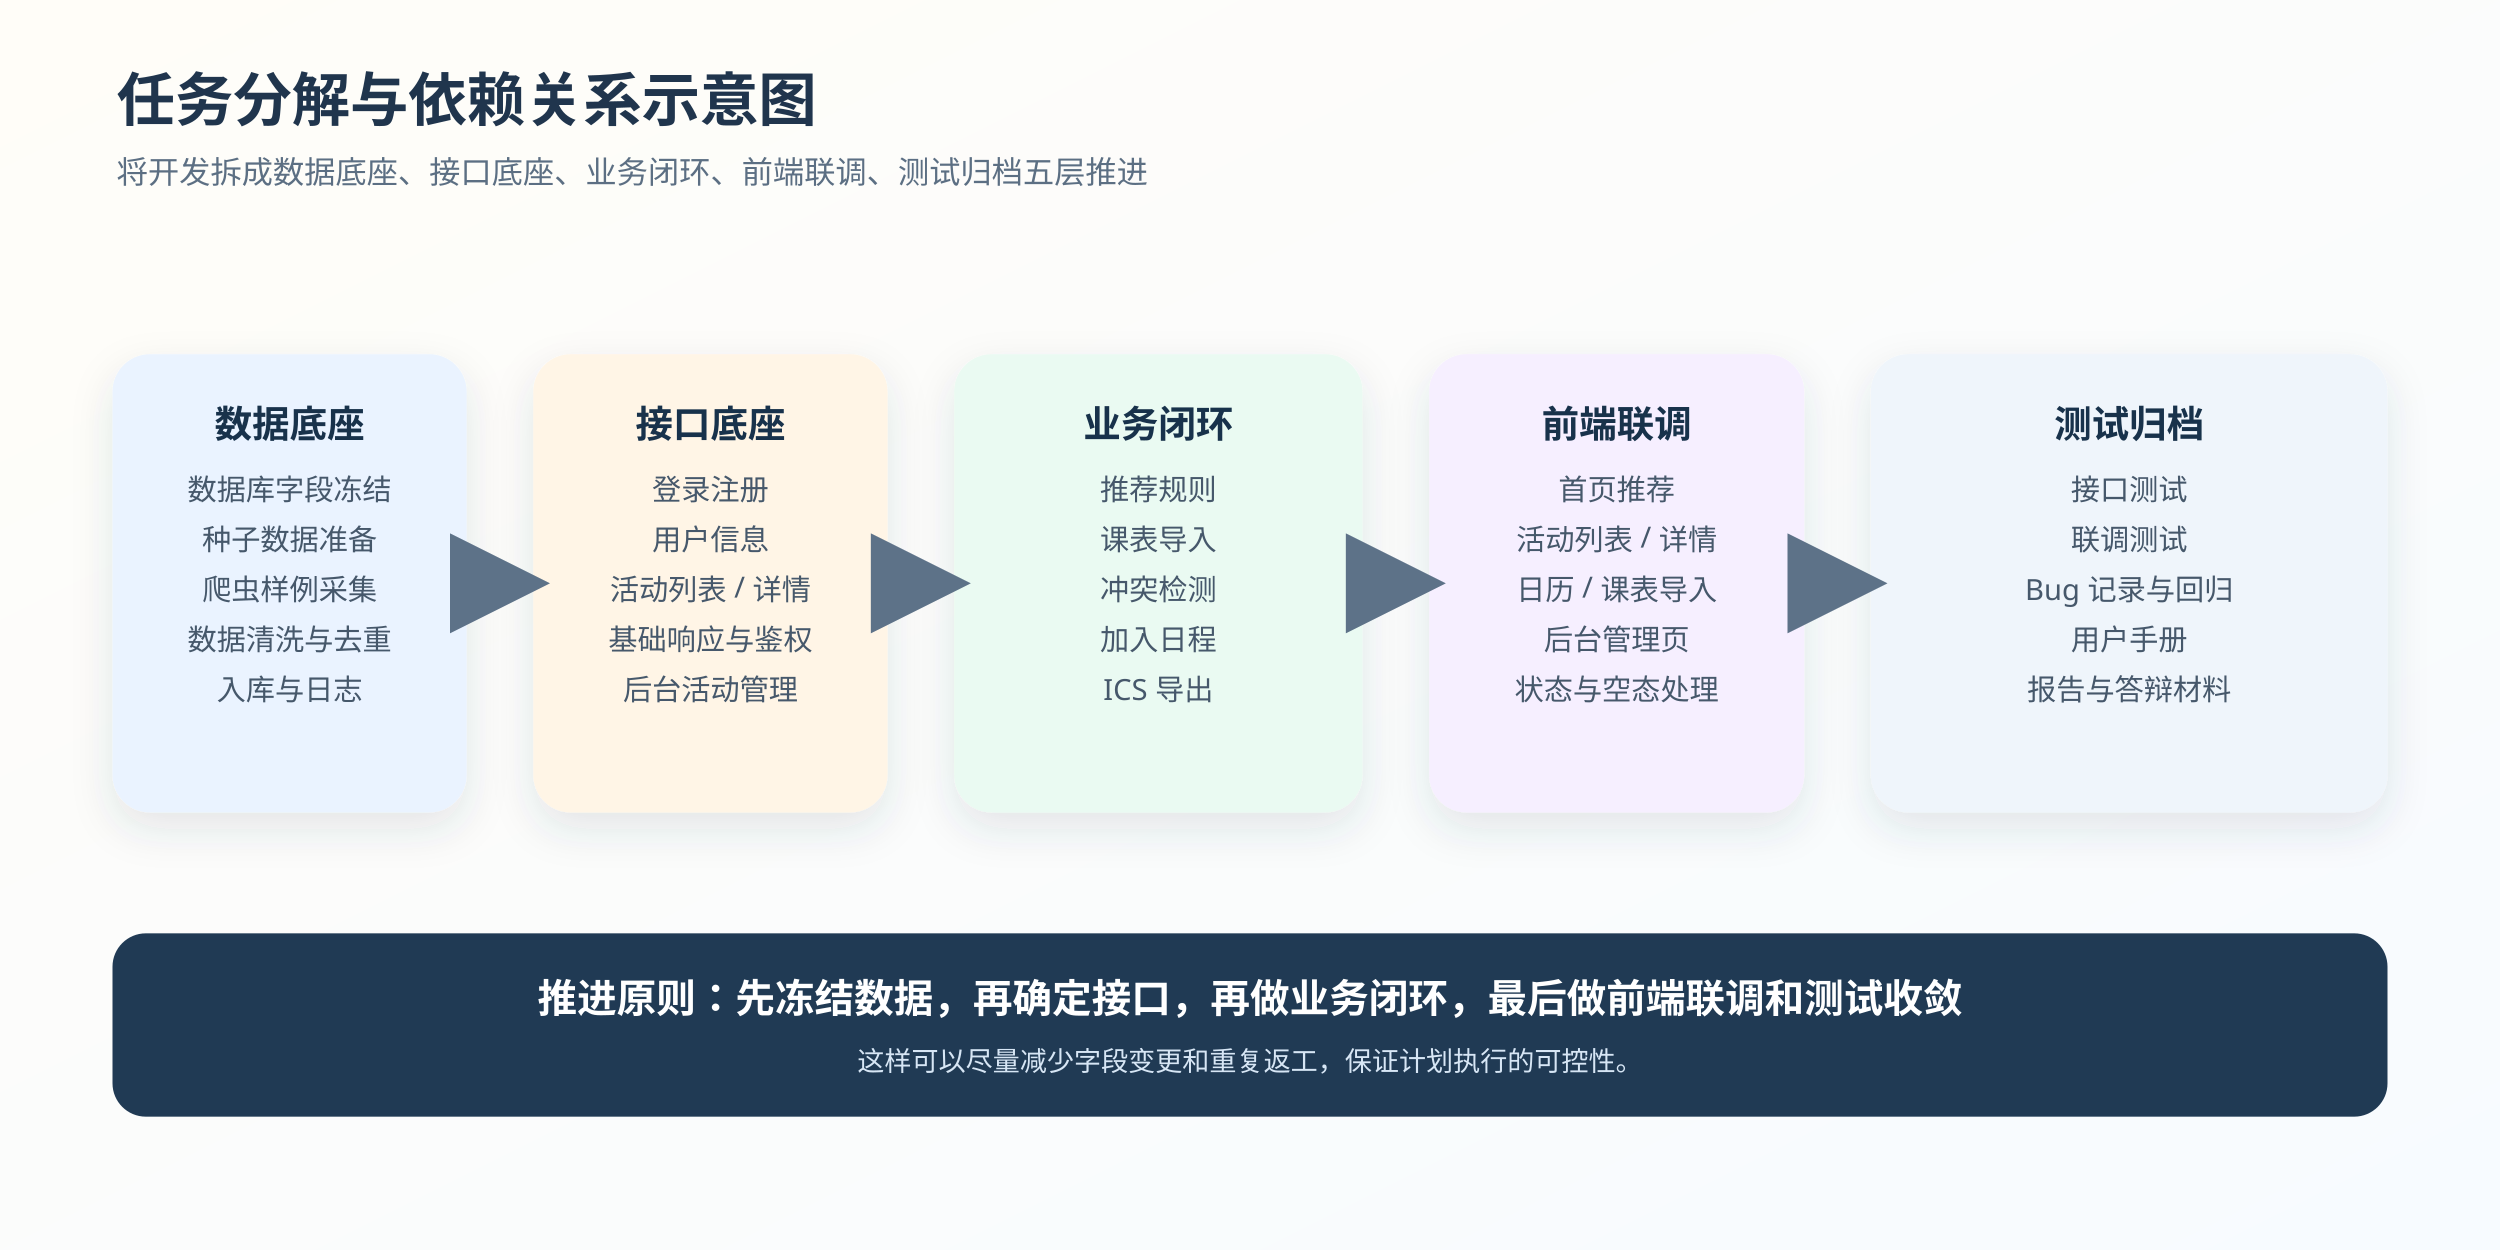
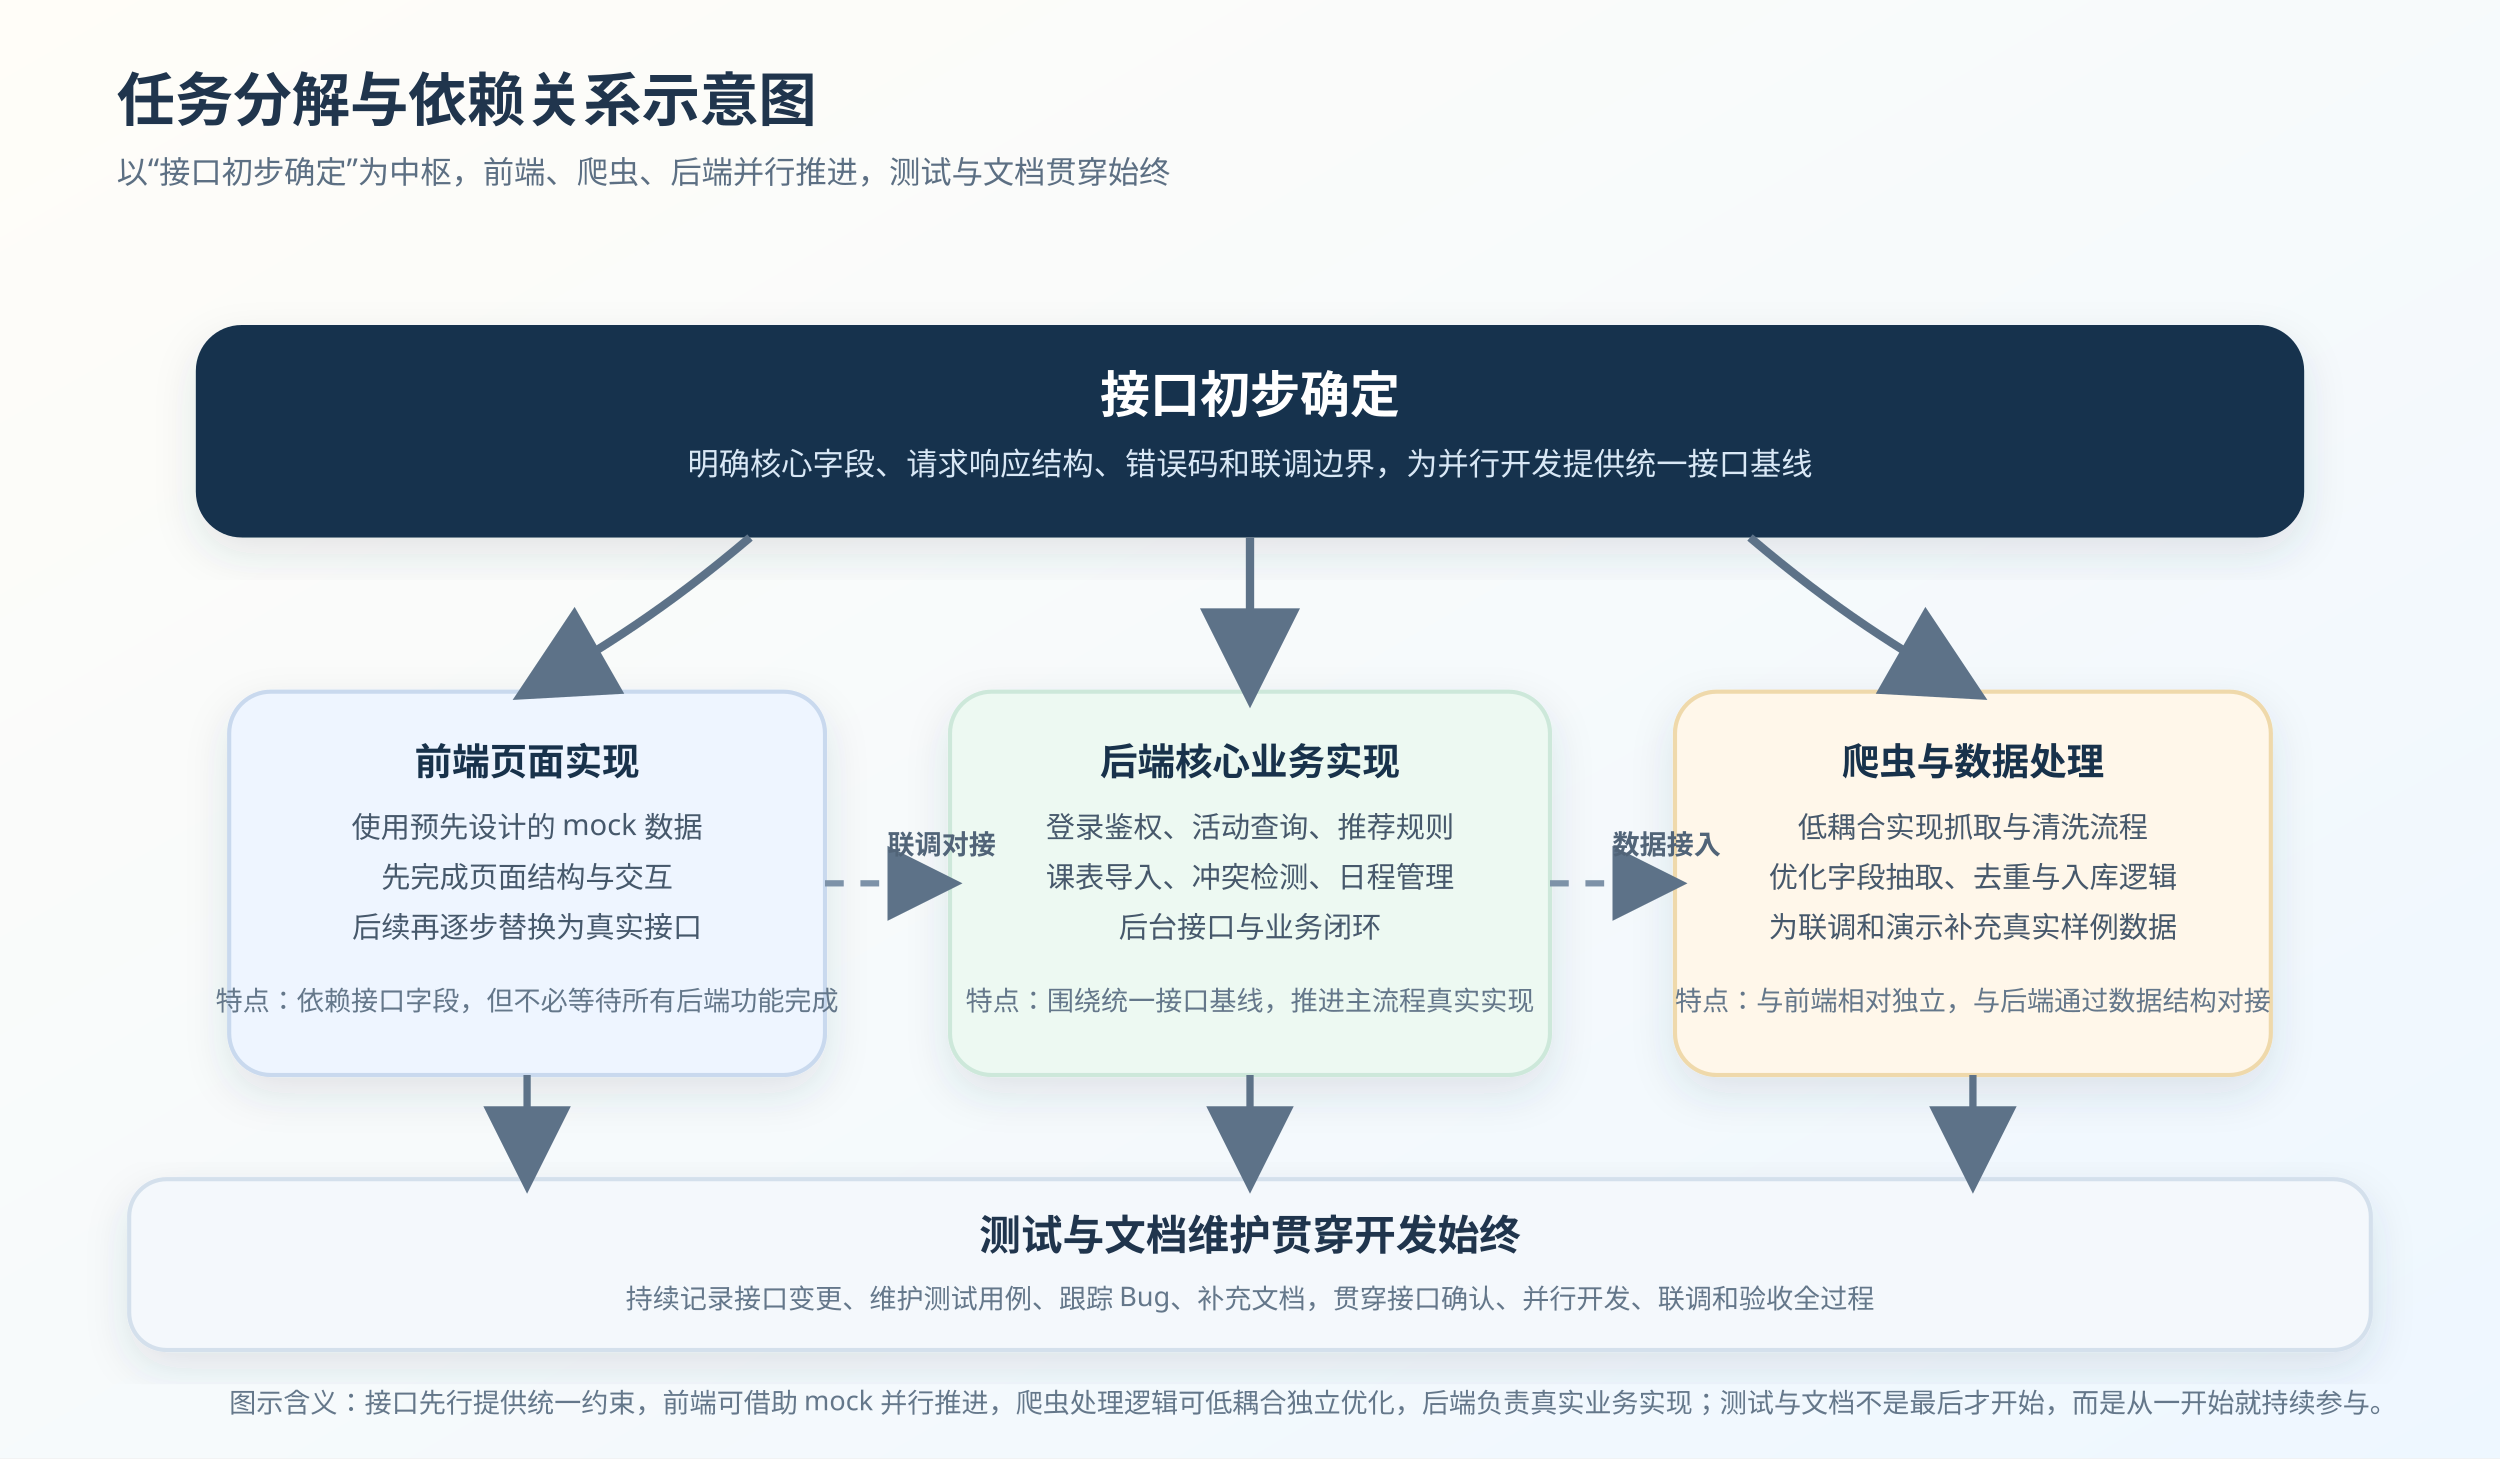
- <svg xmlns="http://www.w3.org/2000/svg" width="1200" height="600" viewBox="0 0 1200 600">
+ <svg xmlns="http://www.w3.org/2000/svg" width="1200" height="700" viewBox="0 0 1200 700">
  <defs>
    <linearGradient id="bg" x1="0" y1="0" x2="1" y2="1">
      <stop offset="0%" stop-color="#fffdf8" />
-       <stop offset="100%" stop-color="#f7fbff" />
+       <stop offset="100%" stop-color="#eef7ff" />
    </linearGradient>
    <filter id="shadow" x="-20%" y="-20%" width="140%" height="140%">
      <feDropShadow dx="0" dy="8" stdDeviation="10" flood-color="#2f4662" flood-opacity="0.12" />
    </filter>
    <style>
      .title { font: 700 28px 'Microsoft YaHei', 'PingFang SC', sans-serif; fill: #20354d; }
      .subtitle { font: 400 15px 'Microsoft YaHei', 'PingFang SC', sans-serif; fill: #5c6f83; }
      .box-title { font: 700 18px 'Microsoft YaHei', 'PingFang SC', sans-serif; fill: #18324b; }
      .box-text { font: 400 14px 'Microsoft YaHei', 'PingFang SC', sans-serif; fill: #46586b; }
-       .small { font: 400 13px 'Microsoft YaHei', 'PingFang SC', sans-serif; fill: #627488; }
+       .note { font: 400 13px 'Microsoft YaHei', 'PingFang SC', sans-serif; fill: #64778a; }
+       .line-label { font: 600 13px 'Microsoft YaHei', 'PingFang SC', sans-serif; fill: #516478; }
    </style>
    <marker id="arrow" markerWidth="12" markerHeight="12" refX="10" refY="6" orient="auto">
      <path d="M0,0 L12,6 L0,12 z" fill="#5d7288" />
    </marker>
  </defs>
-   <rect width="1200" height="600" fill="url(#bg)" />
+   <rect width="1200" height="700" fill="url(#bg)" />
  <text x="56" y="58" class="title">任务分解与依赖关系示意图</text>
-   <text x="56" y="88" class="subtitle">将开发拆成数据底座、接口底座、业务闭环、前端联调、测试归档五层推进</text>
-   <rect x="54" y="170" rx="18" ry="18" width="170" height="220" fill="#eaf3ff" filter="url(#shadow)" />
-   <text x="139" y="210" text-anchor="middle" class="box-title">数据底座</text>
-   <text x="139" y="240" text-anchor="middle" class="box-text">数据库字段冻结</text>
-   <text x="139" y="264" text-anchor="middle" class="box-text">种子数据准备</text>
-   <text x="139" y="288" text-anchor="middle" class="box-text">爬虫样例采集</text>
-   <text x="139" y="312" text-anchor="middle" class="box-text">数据清洗与去重</text>
-   <text x="139" y="336" text-anchor="middle" class="box-text">入库与日志</text>
-   <rect x="256" y="170" rx="18" ry="18" width="170" height="220" fill="#fff5e6" filter="url(#shadow)" />
-   <text x="341" y="210" text-anchor="middle" class="box-title">接口底座</text>
-   <text x="341" y="240" text-anchor="middle" class="box-text">登录注册</text>
-   <text x="341" y="264" text-anchor="middle" class="box-text">用户信息</text>
-   <text x="341" y="288" text-anchor="middle" class="box-text">活动列表 / 详情</text>
-   <text x="341" y="312" text-anchor="middle" class="box-text">基础响应与鉴权</text>
-   <text x="341" y="336" text-anchor="middle" class="box-text">后台活动管理</text>
-   <rect x="458" y="170" rx="18" ry="18" width="196" height="220" fill="#eafaf2" filter="url(#shadow)" />
-   <text x="556" y="210" text-anchor="middle" class="box-title">业务闭环</text>
-   <text x="556" y="240" text-anchor="middle" class="box-text">推荐规则</text>
-   <text x="556" y="264" text-anchor="middle" class="box-text">课表导入</text>
-   <text x="556" y="288" text-anchor="middle" class="box-text">冲突检测</text>
-   <text x="556" y="312" text-anchor="middle" class="box-text">加入日程</text>
-   <text x="556" y="336" text-anchor="middle" class="box-text">ICS 导出</text>
-   <rect x="686" y="170" rx="18" ry="18" width="180" height="220" fill="#f6efff" filter="url(#shadow)" />
-   <text x="776" y="210" text-anchor="middle" class="box-title">前端联调</text>
-   <text x="776" y="240" text-anchor="middle" class="box-text">首页推荐</text>
-   <text x="776" y="264" text-anchor="middle" class="box-text">活动列表 / 详情</text>
-   <text x="776" y="288" text-anchor="middle" class="box-text">日历 / 课表导入</text>
-   <text x="776" y="312" text-anchor="middle" class="box-text">后台管理页</text>
-   <text x="776" y="336" text-anchor="middle" class="box-text">状态与空态处理</text>
-   <rect x="898" y="170" rx="18" ry="18" width="248" height="220" fill="#eff5fb" filter="url(#shadow)" />
-   <text x="1022" y="210" text-anchor="middle" class="box-title">测试归档</text>
-   <text x="1022" y="240" text-anchor="middle" class="box-text">接口测试</text>
-   <text x="1022" y="264" text-anchor="middle" class="box-text">联调测试</text>
-   <text x="1022" y="288" text-anchor="middle" class="box-text">Bug 记录与回归</text>
-   <text x="1022" y="312" text-anchor="middle" class="box-text">用户手册</text>
-   <text x="1022" y="336" text-anchor="middle" class="box-text">报告与答辩材料</text>
-   <path d="M224 280 L256 280" stroke="#5d7288" stroke-width="4" marker-end="url(#arrow)" />
-   <path d="M426 280 L458 280" stroke="#5d7288" stroke-width="4" marker-end="url(#arrow)" />
-   <path d="M654 280 L686 280" stroke="#5d7288" stroke-width="4" marker-end="url(#arrow)" />
-   <path d="M866 280 L898 280" stroke="#5d7288" stroke-width="4" marker-end="url(#arrow)" />
-   <rect x="54" y="448" rx="16" ry="16" width="1092" height="88" fill="#17324d" opacity="0.96" />
-   <text x="600" y="486" text-anchor="middle" style="font:700 19px 'Microsoft YaHei','PingFang SC',sans-serif; fill:white;">推进原则：先冻结数据，再确定接口，再做业务闭环，最后做前端联调和测试收敛</text>
-   <text x="600" y="514" text-anchor="middle" class="small" style="fill:#d7e6f5;">这样可以尽量减少字段变更和重复返工，保证计划执行的可控性。</text>
+   <text x="56" y="88" class="subtitle">以“接口初步确定”为中枢，前端、爬虫、后端并行推进，测试与文档贯穿始终</text>
+   <rect x="94" y="156" rx="22" ry="22" width="1012" height="102" fill="#17324d" filter="url(#shadow)" />
+   <text x="600" y="198" text-anchor="middle" style="font:700 24px 'Microsoft YaHei','PingFang SC',sans-serif; fill:white;">接口初步确定</text>
+   <text x="600" y="228" text-anchor="middle" style="font:400 15px 'Microsoft YaHei','PingFang SC',sans-serif; fill:#d9e8f6;">明确核心字段、请求响应结构、错误码和联调边界，为并行开发提供统一接口基线</text>
+   <rect x="110" y="332" rx="20" ry="20" width="286" height="184" fill="#eef5ff" stroke="#c9d9ee" stroke-width="2" filter="url(#shadow)" />
+   <text x="253" y="372" text-anchor="middle" class="box-title">前端页面实现</text>
+   <text x="253" y="402" text-anchor="middle" class="box-text">使用预先设计的 mock 数据</text>
+   <text x="253" y="426" text-anchor="middle" class="box-text">先完成页面结构与交互</text>
+   <text x="253" y="450" text-anchor="middle" class="box-text">后续再逐步替换为真实接口</text>
+   <text x="253" y="485" text-anchor="middle" class="note">特点：依赖接口字段，但不必等待所有后端功能完成</text>
+   <rect x="456" y="332" rx="20" ry="20" width="288" height="184" fill="#edf9f2" stroke="#cde8da" stroke-width="2" filter="url(#shadow)" />
+   <text x="600" y="372" text-anchor="middle" class="box-title">后端核心业务实现</text>
+   <text x="600" y="402" text-anchor="middle" class="box-text">登录鉴权、活动查询、推荐规则</text>
+   <text x="600" y="426" text-anchor="middle" class="box-text">课表导入、冲突检测、日程管理</text>
+   <text x="600" y="450" text-anchor="middle" class="box-text">后台接口与业务闭环</text>
+   <text x="600" y="485" text-anchor="middle" class="note">特点：围绕统一接口基线，推进主流程真实实现</text>
+   <rect x="804" y="332" rx="20" ry="20" width="286" height="184" fill="#fff7ea" stroke="#efd9ab" stroke-width="2" filter="url(#shadow)" />
+   <text x="947" y="372" text-anchor="middle" class="box-title">爬虫与数据处理</text>
+   <text x="947" y="402" text-anchor="middle" class="box-text">低耦合实现抓取与清洗流程</text>
+   <text x="947" y="426" text-anchor="middle" class="box-text">优化字段抽取、去重与入库逻辑</text>
+   <text x="947" y="450" text-anchor="middle" class="box-text">为联调和演示补充真实样例数据</text>
+   <text x="947" y="485" text-anchor="middle" class="note">特点：与前端相对独立，与后端通过数据结构对接</text>
+   <rect x="62" y="566" rx="18" ry="18" width="1076" height="82" fill="#f4f8fc" stroke="#d4e0ec" stroke-width="2" filter="url(#shadow)" />
+   <text x="600" y="600" text-anchor="middle" style="font:700 20px 'Microsoft YaHei','PingFang SC',sans-serif; fill:#20354d;">测试与文档维护贯穿开发始终</text>
+   <text x="600" y="628" text-anchor="middle" class="note">持续记录接口变更、维护测试用例、跟踪 Bug、补充文档，贯穿接口确认、并行开发、联调和验收全过程</text>
+   <path d="M360 258 C320 292, 288 312, 253 332" fill="none" stroke="#5d7288" stroke-width="4" marker-end="url(#arrow)" />
+   <path d="M600 258 L600 332" fill="none" stroke="#5d7288" stroke-width="4" marker-end="url(#arrow)" />
+   <path d="M840 258 C880 292, 912 312, 947 332" fill="none" stroke="#5d7288" stroke-width="4" marker-end="url(#arrow)" />
+   <path d="M396 424 C420 424, 430 424, 456 424" fill="none" stroke="#7d92a8" stroke-width="3" stroke-dasharray="9 8" marker-end="url(#arrow)" />
+   <text x="426" y="410" class="line-label">联调对接</text>
+   <path d="M744 424 C768 424, 778 424, 804 424" fill="none" stroke="#7d92a8" stroke-width="3" stroke-dasharray="9 8" marker-end="url(#arrow)" />
+   <text x="774" y="410" class="line-label">数据接入</text>
+   <path d="M253 516 C253 552, 253 556, 253 566" fill="none" stroke="#5d7288" stroke-width="3.5" marker-end="url(#arrow)" />
+   <path d="M600 516 C600 552, 600 556, 600 566" fill="none" stroke="#5d7288" stroke-width="3.5" marker-end="url(#arrow)" />
+   <path d="M947 516 C947 552, 947 556, 947 566" fill="none" stroke="#5d7288" stroke-width="3.5" marker-end="url(#arrow)" />
+   <text x="110" y="678" class="note">图示含义：接口先行提供统一约束，前端可借助 mock 并行推进，爬虫处理逻辑可低耦合独立优化，后端负责真实业务实现；测试与文档不是最后才开始，而是从一开始就持续参与。</text>
</svg>
